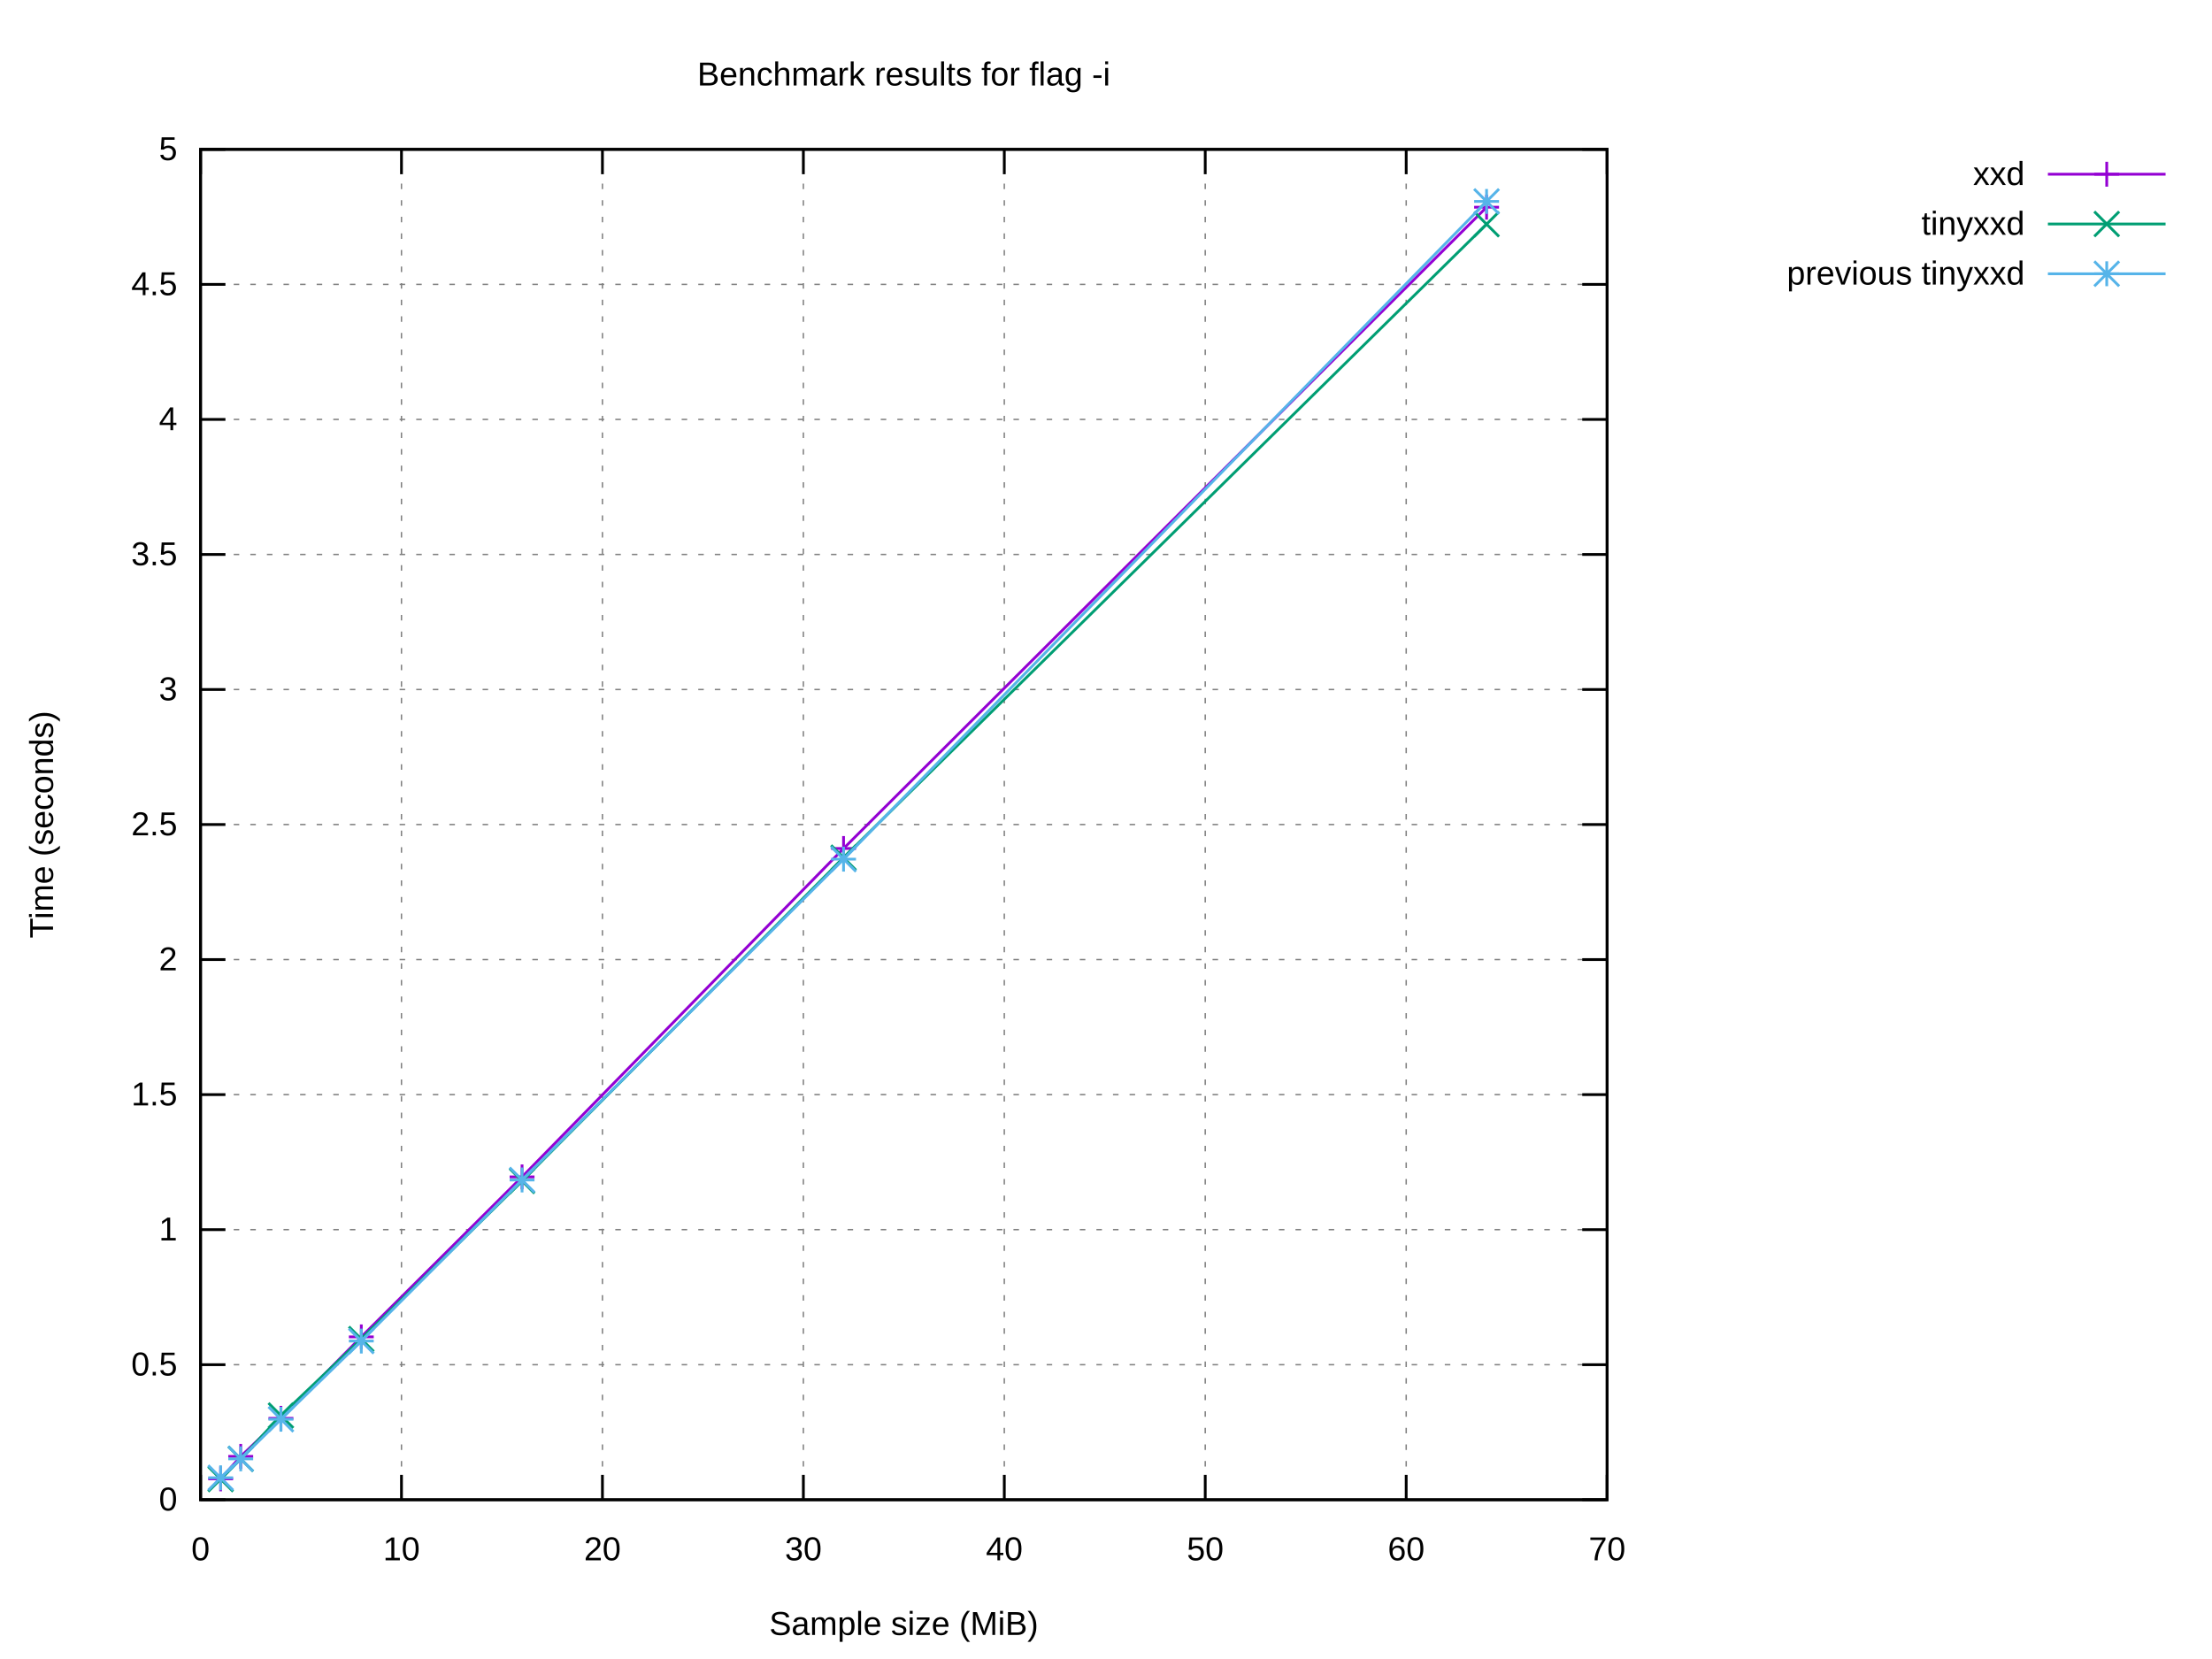
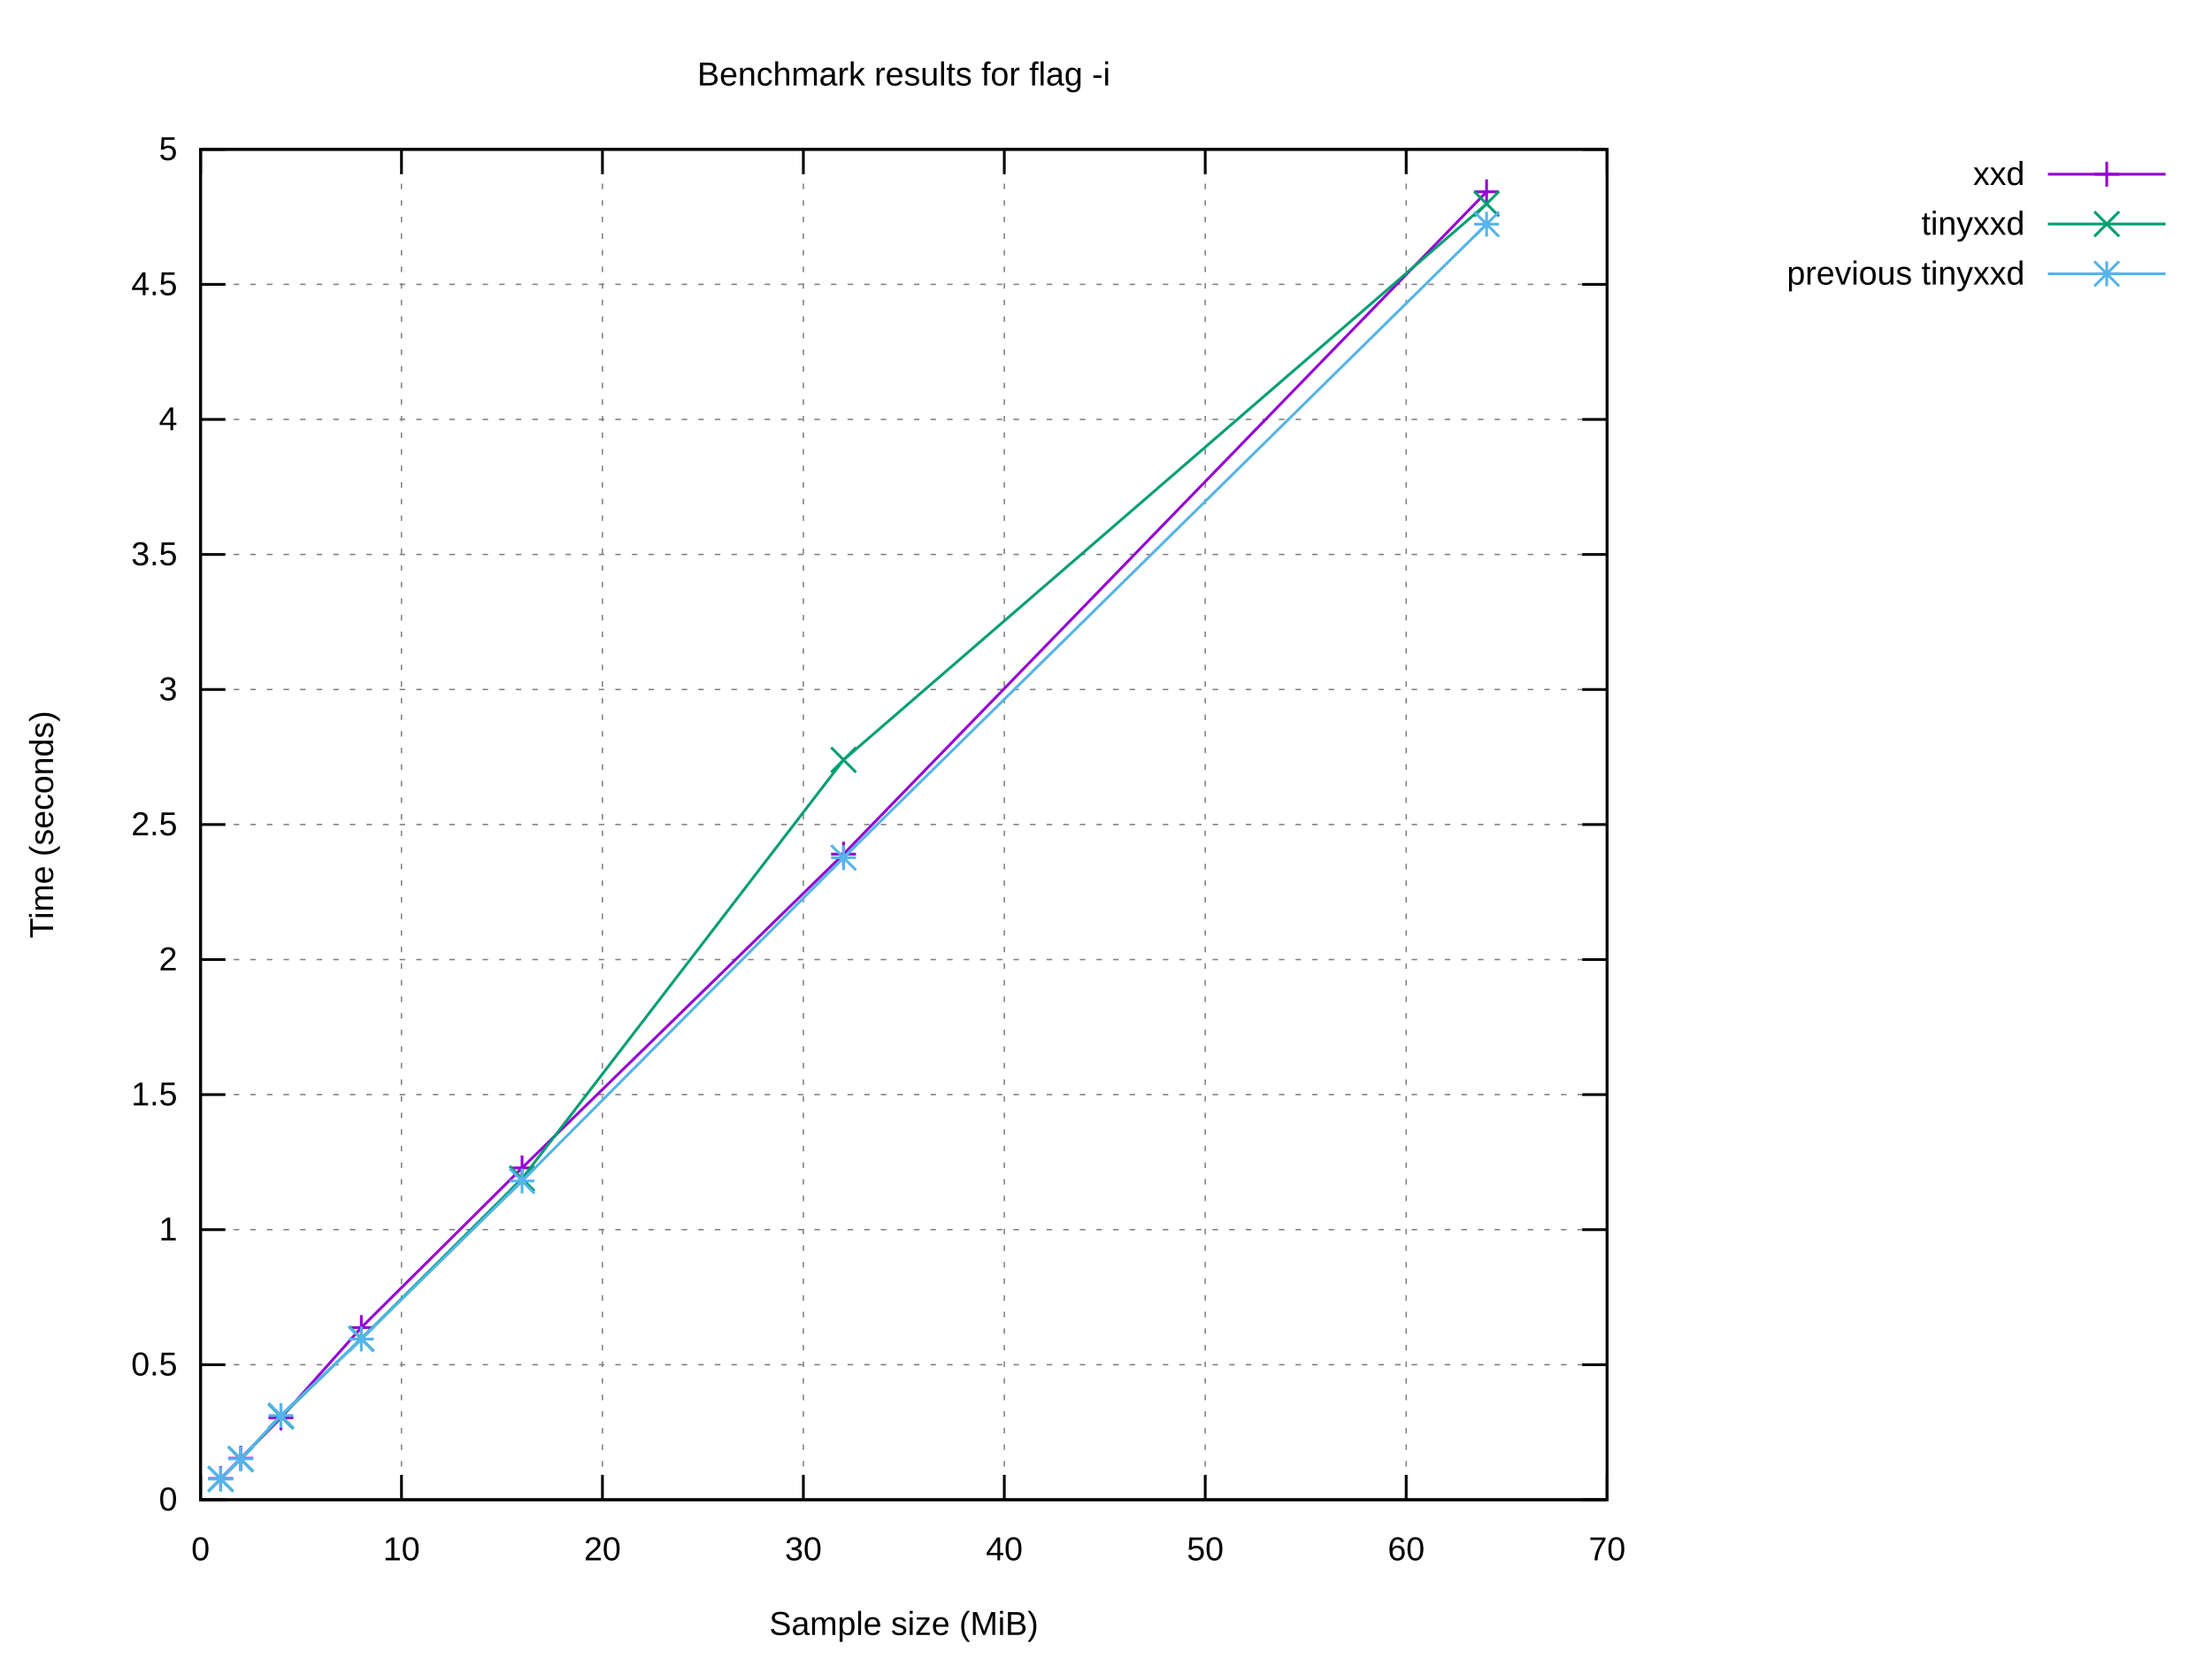
<svg xmlns="http://www.w3.org/2000/svg" xmlns:xlink="http://www.w3.org/1999/xlink" width="800" height="600" viewBox="0 0 800 600">
  <g id="gnuplot_canvas">
    <rect x="0" y="0" width="800" height="600" fill="#ffffff" />
    <defs>
      <circle id="gpDot" r="0.5" stroke-width="0.5" stroke="currentColor" />
      <path id="gpPt0" stroke-width="0.222" stroke="currentColor" d="M-1,0 h2 M0,-1 v2" />
      <path id="gpPt1" stroke-width="0.222" stroke="currentColor" d="M-1,-1 L1,1 M1,-1 L-1,1" />
      <path id="gpPt2" stroke-width="0.222" stroke="currentColor" d="M-1,0 L1,0 M0,-1 L0,1 M-1,-1 L1,1 M-1,1 L1,-1" />
      <rect id="gpPt3" stroke-width="0.222" stroke="currentColor" x="-1" y="-1" width="2" height="2" />
      <rect id="gpPt4" stroke-width="0.222" stroke="currentColor" fill="currentColor" x="-1" y="-1" width="2" height="2" />
      <circle id="gpPt5" stroke-width="0.222" stroke="currentColor" cx="0" cy="0" r="1" />
      <use xlink:href="#gpPt5" id="gpPt6" fill="currentColor" stroke="none" />
      <path id="gpPt7" stroke-width="0.222" stroke="currentColor" d="M0,-1.33 L-1.33,0.67 L1.33,0.67 z" />
      <use xlink:href="#gpPt7" id="gpPt8" fill="currentColor" stroke="none" />
      <use xlink:href="#gpPt7" id="gpPt9" stroke="currentColor" transform="rotate(180)" />
      <use xlink:href="#gpPt9" id="gpPt10" fill="currentColor" stroke="none" />
      <use xlink:href="#gpPt3" id="gpPt11" stroke="currentColor" transform="rotate(45)" />
      <use xlink:href="#gpPt11" id="gpPt12" fill="currentColor" stroke="none" />
      <path id="gpPt13" stroke-width="0.222" stroke="currentColor" d="M0,1.330 L1.265,0.411 L0.782,-1.067 L-0.782,-1.076 L-1.265,0.411 z" />
      <use xlink:href="#gpPt13" id="gpPt14" fill="currentColor" stroke="none" />
      <filter id="textbox" filterUnits="objectBoundingBox" x="0" y="0" height="1" width="1">
        <feFlood flood-color="#FFFFFF" flood-opacity="1" result="bgnd" />
        <feComposite in="SourceGraphic" in2="bgnd" operator="atop" />
      </filter>
      <filter id="greybox" filterUnits="objectBoundingBox" x="0" y="0" height="1" width="1">
        <feFlood flood-color="lightgrey" flood-opacity="1" result="grey" />
        <feComposite in="SourceGraphic" in2="grey" operator="atop" />
      </filter>
    </defs>
    <g fill="none" color="#FFFFFF" stroke="currentColor" stroke-width="1.00" stroke-linecap="butt" stroke-linejoin="miter">
</g>
    <g fill="none" color="black" stroke="currentColor" stroke-width="1.00" stroke-linecap="butt" stroke-linejoin="miter">
</g>
    <g fill="none" color="black" stroke="black" stroke-width="0.50" stroke-linecap="butt" stroke-linejoin="miter">
</g>
    <g fill="none" color="gray" stroke="currentColor" stroke-width="0.50" stroke-linecap="butt" stroke-linejoin="miter">
      <path stroke="gray" stroke-dasharray="2,4" class="gridline" d="M72.53,542.40 L581.24,542.40  " />
    </g>
    <g fill="none" color="gray" stroke="gray" stroke-width="1.00" stroke-linecap="butt" stroke-linejoin="miter">
</g>
    <g fill="none" color="black" stroke="currentColor" stroke-width="1.00" stroke-linecap="butt" stroke-linejoin="miter">
      <path stroke="black" d="M72.53,542.40 L81.53,542.40 M581.24,542.40 L572.24,542.40  " />
      <g transform="translate(64.14,546.30)" stroke="none" fill="black" font-family="Arial" font-size="12.00" text-anchor="end">
        <text>
          <tspan font-family="Arial"> 0</tspan>
        </text>
      </g>
    </g>
    <g fill="none" color="black" stroke="currentColor" stroke-width="1.00" stroke-linecap="butt" stroke-linejoin="miter">
</g>
    <g fill="none" color="black" stroke="black" stroke-width="0.50" stroke-linecap="butt" stroke-linejoin="miter">
</g>
    <g fill="none" color="gray" stroke="currentColor" stroke-width="0.50" stroke-linecap="butt" stroke-linejoin="miter">
      <path stroke="gray" stroke-dasharray="2,4" class="gridline" d="M72.53,493.56 L581.24,493.56  " />
    </g>
    <g fill="none" color="gray" stroke="gray" stroke-width="1.00" stroke-linecap="butt" stroke-linejoin="miter">
</g>
    <g fill="none" color="black" stroke="currentColor" stroke-width="1.00" stroke-linecap="butt" stroke-linejoin="miter">
      <path stroke="black" d="M72.53,493.56 L81.53,493.56 M581.24,493.56 L572.24,493.56  " />
      <g transform="translate(64.14,497.46)" stroke="none" fill="black" font-family="Arial" font-size="12.00" text-anchor="end">
        <text>
          <tspan font-family="Arial"> 0.5</tspan>
        </text>
      </g>
    </g>
    <g fill="none" color="black" stroke="currentColor" stroke-width="1.00" stroke-linecap="butt" stroke-linejoin="miter">
</g>
    <g fill="none" color="black" stroke="black" stroke-width="0.50" stroke-linecap="butt" stroke-linejoin="miter">
</g>
    <g fill="none" color="gray" stroke="currentColor" stroke-width="0.50" stroke-linecap="butt" stroke-linejoin="miter">
      <path stroke="gray" stroke-dasharray="2,4" class="gridline" d="M72.53,444.72 L581.24,444.72  " />
    </g>
    <g fill="none" color="gray" stroke="gray" stroke-width="1.00" stroke-linecap="butt" stroke-linejoin="miter">
</g>
    <g fill="none" color="black" stroke="currentColor" stroke-width="1.00" stroke-linecap="butt" stroke-linejoin="miter">
      <path stroke="black" d="M72.53,444.72 L81.53,444.72 M581.24,444.72 L572.24,444.72  " />
      <g transform="translate(64.14,448.62)" stroke="none" fill="black" font-family="Arial" font-size="12.00" text-anchor="end">
        <text>
          <tspan font-family="Arial"> 1</tspan>
        </text>
      </g>
    </g>
    <g fill="none" color="black" stroke="currentColor" stroke-width="1.00" stroke-linecap="butt" stroke-linejoin="miter">
</g>
    <g fill="none" color="black" stroke="black" stroke-width="0.50" stroke-linecap="butt" stroke-linejoin="miter">
</g>
    <g fill="none" color="gray" stroke="currentColor" stroke-width="0.50" stroke-linecap="butt" stroke-linejoin="miter">
      <path stroke="gray" stroke-dasharray="2,4" class="gridline" d="M72.53,395.88 L581.24,395.88  " />
    </g>
    <g fill="none" color="gray" stroke="gray" stroke-width="1.00" stroke-linecap="butt" stroke-linejoin="miter">
</g>
    <g fill="none" color="black" stroke="currentColor" stroke-width="1.00" stroke-linecap="butt" stroke-linejoin="miter">
      <path stroke="black" d="M72.53,395.88 L81.53,395.88 M581.24,395.88 L572.24,395.88  " />
      <g transform="translate(64.14,399.78)" stroke="none" fill="black" font-family="Arial" font-size="12.00" text-anchor="end">
        <text>
          <tspan font-family="Arial"> 1.5</tspan>
        </text>
      </g>
    </g>
    <g fill="none" color="black" stroke="currentColor" stroke-width="1.00" stroke-linecap="butt" stroke-linejoin="miter">
</g>
    <g fill="none" color="black" stroke="black" stroke-width="0.50" stroke-linecap="butt" stroke-linejoin="miter">
</g>
    <g fill="none" color="gray" stroke="currentColor" stroke-width="0.50" stroke-linecap="butt" stroke-linejoin="miter">
      <path stroke="gray" stroke-dasharray="2,4" class="gridline" d="M72.53,347.04 L581.24,347.04  " />
    </g>
    <g fill="none" color="gray" stroke="gray" stroke-width="1.00" stroke-linecap="butt" stroke-linejoin="miter">
</g>
    <g fill="none" color="black" stroke="currentColor" stroke-width="1.00" stroke-linecap="butt" stroke-linejoin="miter">
      <path stroke="black" d="M72.53,347.04 L81.53,347.04 M581.24,347.04 L572.24,347.04  " />
      <g transform="translate(64.14,350.94)" stroke="none" fill="black" font-family="Arial" font-size="12.00" text-anchor="end">
        <text>
          <tspan font-family="Arial"> 2</tspan>
        </text>
      </g>
    </g>
    <g fill="none" color="black" stroke="currentColor" stroke-width="1.00" stroke-linecap="butt" stroke-linejoin="miter">
</g>
    <g fill="none" color="black" stroke="black" stroke-width="0.50" stroke-linecap="butt" stroke-linejoin="miter">
</g>
    <g fill="none" color="gray" stroke="currentColor" stroke-width="0.50" stroke-linecap="butt" stroke-linejoin="miter">
      <path stroke="gray" stroke-dasharray="2,4" class="gridline" d="M72.53,298.20 L581.24,298.20  " />
    </g>
    <g fill="none" color="gray" stroke="gray" stroke-width="1.00" stroke-linecap="butt" stroke-linejoin="miter">
</g>
    <g fill="none" color="black" stroke="currentColor" stroke-width="1.00" stroke-linecap="butt" stroke-linejoin="miter">
      <path stroke="black" d="M72.53,298.20 L81.53,298.20 M581.24,298.20 L572.24,298.20  " />
      <g transform="translate(64.14,302.10)" stroke="none" fill="black" font-family="Arial" font-size="12.00" text-anchor="end">
        <text>
          <tspan font-family="Arial"> 2.5</tspan>
        </text>
      </g>
    </g>
    <g fill="none" color="black" stroke="currentColor" stroke-width="1.00" stroke-linecap="butt" stroke-linejoin="miter">
</g>
    <g fill="none" color="black" stroke="black" stroke-width="0.50" stroke-linecap="butt" stroke-linejoin="miter">
</g>
    <g fill="none" color="gray" stroke="currentColor" stroke-width="0.50" stroke-linecap="butt" stroke-linejoin="miter">
      <path stroke="gray" stroke-dasharray="2,4" class="gridline" d="M72.53,249.37 L581.24,249.37  " />
    </g>
    <g fill="none" color="gray" stroke="gray" stroke-width="1.00" stroke-linecap="butt" stroke-linejoin="miter">
</g>
    <g fill="none" color="black" stroke="currentColor" stroke-width="1.00" stroke-linecap="butt" stroke-linejoin="miter">
      <path stroke="black" d="M72.53,249.37 L81.53,249.37 M581.24,249.37 L572.24,249.37  " />
      <g transform="translate(64.14,253.27)" stroke="none" fill="black" font-family="Arial" font-size="12.00" text-anchor="end">
        <text>
          <tspan font-family="Arial"> 3</tspan>
        </text>
      </g>
    </g>
    <g fill="none" color="black" stroke="currentColor" stroke-width="1.00" stroke-linecap="butt" stroke-linejoin="miter">
</g>
    <g fill="none" color="black" stroke="black" stroke-width="0.50" stroke-linecap="butt" stroke-linejoin="miter">
</g>
    <g fill="none" color="gray" stroke="currentColor" stroke-width="0.50" stroke-linecap="butt" stroke-linejoin="miter">
      <path stroke="gray" stroke-dasharray="2,4" class="gridline" d="M72.53,200.53 L581.24,200.53  " />
    </g>
    <g fill="none" color="gray" stroke="gray" stroke-width="1.00" stroke-linecap="butt" stroke-linejoin="miter">
</g>
    <g fill="none" color="black" stroke="currentColor" stroke-width="1.00" stroke-linecap="butt" stroke-linejoin="miter">
      <path stroke="black" d="M72.53,200.53 L81.53,200.53 M581.24,200.53 L572.24,200.53  " />
      <g transform="translate(64.14,204.43)" stroke="none" fill="black" font-family="Arial" font-size="12.00" text-anchor="end">
        <text>
          <tspan font-family="Arial"> 3.5</tspan>
        </text>
      </g>
    </g>
    <g fill="none" color="black" stroke="currentColor" stroke-width="1.00" stroke-linecap="butt" stroke-linejoin="miter">
</g>
    <g fill="none" color="black" stroke="black" stroke-width="0.50" stroke-linecap="butt" stroke-linejoin="miter">
</g>
    <g fill="none" color="gray" stroke="currentColor" stroke-width="0.50" stroke-linecap="butt" stroke-linejoin="miter">
      <path stroke="gray" stroke-dasharray="2,4" class="gridline" d="M72.53,151.69 L581.24,151.69  " />
    </g>
    <g fill="none" color="gray" stroke="gray" stroke-width="1.00" stroke-linecap="butt" stroke-linejoin="miter">
</g>
    <g fill="none" color="black" stroke="currentColor" stroke-width="1.00" stroke-linecap="butt" stroke-linejoin="miter">
      <path stroke="black" d="M72.53,151.69 L81.53,151.69 M581.24,151.69 L572.24,151.69  " />
      <g transform="translate(64.14,155.59)" stroke="none" fill="black" font-family="Arial" font-size="12.00" text-anchor="end">
        <text>
          <tspan font-family="Arial"> 4</tspan>
        </text>
      </g>
    </g>
    <g fill="none" color="black" stroke="currentColor" stroke-width="1.00" stroke-linecap="butt" stroke-linejoin="miter">
</g>
    <g fill="none" color="black" stroke="black" stroke-width="0.50" stroke-linecap="butt" stroke-linejoin="miter">
</g>
    <g fill="none" color="gray" stroke="currentColor" stroke-width="0.50" stroke-linecap="butt" stroke-linejoin="miter">
      <path stroke="gray" stroke-dasharray="2,4" class="gridline" d="M72.53,102.85 L581.24,102.85  " />
    </g>
    <g fill="none" color="gray" stroke="gray" stroke-width="1.00" stroke-linecap="butt" stroke-linejoin="miter">
</g>
    <g fill="none" color="black" stroke="currentColor" stroke-width="1.00" stroke-linecap="butt" stroke-linejoin="miter">
      <path stroke="black" d="M72.53,102.85 L81.53,102.85 M581.24,102.85 L572.24,102.85  " />
      <g transform="translate(64.14,106.75)" stroke="none" fill="black" font-family="Arial" font-size="12.00" text-anchor="end">
        <text>
          <tspan font-family="Arial"> 4.5</tspan>
        </text>
      </g>
    </g>
    <g fill="none" color="black" stroke="currentColor" stroke-width="1.00" stroke-linecap="butt" stroke-linejoin="miter">
</g>
    <g fill="none" color="black" stroke="black" stroke-width="0.50" stroke-linecap="butt" stroke-linejoin="miter">
</g>
    <g fill="none" color="gray" stroke="currentColor" stroke-width="0.50" stroke-linecap="butt" stroke-linejoin="miter">
      <path stroke="gray" stroke-dasharray="2,4" class="gridline" d="M72.53,54.01 L581.24,54.01  " />
    </g>
    <g fill="none" color="gray" stroke="gray" stroke-width="1.00" stroke-linecap="butt" stroke-linejoin="miter">
</g>
    <g fill="none" color="black" stroke="currentColor" stroke-width="1.00" stroke-linecap="butt" stroke-linejoin="miter">
      <path stroke="black" d="M72.53,54.01 L81.53,54.01 M581.24,54.01 L572.24,54.01  " />
      <g transform="translate(64.14,57.91)" stroke="none" fill="black" font-family="Arial" font-size="12.00" text-anchor="end">
        <text>
          <tspan font-family="Arial"> 5</tspan>
        </text>
      </g>
    </g>
    <g fill="none" color="black" stroke="currentColor" stroke-width="1.00" stroke-linecap="butt" stroke-linejoin="miter">
</g>
    <g fill="none" color="black" stroke="black" stroke-width="0.50" stroke-linecap="butt" stroke-linejoin="miter">
</g>
    <g fill="none" color="gray" stroke="currentColor" stroke-width="0.50" stroke-linecap="butt" stroke-linejoin="miter">
      <path stroke="gray" stroke-dasharray="2,4" class="gridline" d="M72.53,542.40 L72.53,54.01  " />
    </g>
    <g fill="none" color="gray" stroke="gray" stroke-width="1.00" stroke-linecap="butt" stroke-linejoin="miter">
</g>
    <g fill="none" color="black" stroke="currentColor" stroke-width="1.00" stroke-linecap="butt" stroke-linejoin="miter">
      <path stroke="black" d="M72.53,542.40 L72.53,533.40 M72.53,54.01 L72.53,63.01  " />
      <g transform="translate(72.53,564.30)" stroke="none" fill="black" font-family="Arial" font-size="12.00" text-anchor="middle">
        <text>
          <tspan font-family="Arial"> 0</tspan>
        </text>
      </g>
    </g>
    <g fill="none" color="black" stroke="currentColor" stroke-width="1.00" stroke-linecap="butt" stroke-linejoin="miter">
</g>
    <g fill="none" color="black" stroke="black" stroke-width="0.50" stroke-linecap="butt" stroke-linejoin="miter">
</g>
    <g fill="none" color="gray" stroke="currentColor" stroke-width="0.50" stroke-linecap="butt" stroke-linejoin="miter">
      <path stroke="gray" stroke-dasharray="2,4" class="gridline" d="M145.20,542.40 L145.20,54.01  " />
    </g>
    <g fill="none" color="gray" stroke="gray" stroke-width="1.00" stroke-linecap="butt" stroke-linejoin="miter">
</g>
    <g fill="none" color="black" stroke="currentColor" stroke-width="1.00" stroke-linecap="butt" stroke-linejoin="miter">
      <path stroke="black" d="M145.20,542.40 L145.20,533.40 M145.20,54.01 L145.20,63.01  " />
      <g transform="translate(145.20,564.30)" stroke="none" fill="black" font-family="Arial" font-size="12.00" text-anchor="middle">
        <text>
          <tspan font-family="Arial"> 10</tspan>
        </text>
      </g>
    </g>
    <g fill="none" color="black" stroke="currentColor" stroke-width="1.00" stroke-linecap="butt" stroke-linejoin="miter">
</g>
    <g fill="none" color="black" stroke="black" stroke-width="0.50" stroke-linecap="butt" stroke-linejoin="miter">
</g>
    <g fill="none" color="gray" stroke="currentColor" stroke-width="0.50" stroke-linecap="butt" stroke-linejoin="miter">
      <path stroke="gray" stroke-dasharray="2,4" class="gridline" d="M217.88,542.40 L217.88,54.01  " />
    </g>
    <g fill="none" color="gray" stroke="gray" stroke-width="1.00" stroke-linecap="butt" stroke-linejoin="miter">
</g>
    <g fill="none" color="black" stroke="currentColor" stroke-width="1.00" stroke-linecap="butt" stroke-linejoin="miter">
      <path stroke="black" d="M217.88,542.40 L217.88,533.40 M217.88,54.01 L217.88,63.01  " />
      <g transform="translate(217.88,564.30)" stroke="none" fill="black" font-family="Arial" font-size="12.00" text-anchor="middle">
        <text>
          <tspan font-family="Arial"> 20</tspan>
        </text>
      </g>
    </g>
    <g fill="none" color="black" stroke="currentColor" stroke-width="1.00" stroke-linecap="butt" stroke-linejoin="miter">
</g>
    <g fill="none" color="black" stroke="black" stroke-width="0.50" stroke-linecap="butt" stroke-linejoin="miter">
</g>
    <g fill="none" color="gray" stroke="currentColor" stroke-width="0.50" stroke-linecap="butt" stroke-linejoin="miter">
      <path stroke="gray" stroke-dasharray="2,4" class="gridline" d="M290.55,542.40 L290.55,54.01  " />
    </g>
    <g fill="none" color="gray" stroke="gray" stroke-width="1.00" stroke-linecap="butt" stroke-linejoin="miter">
</g>
    <g fill="none" color="black" stroke="currentColor" stroke-width="1.00" stroke-linecap="butt" stroke-linejoin="miter">
      <path stroke="black" d="M290.55,542.40 L290.55,533.40 M290.55,54.01 L290.55,63.01  " />
      <g transform="translate(290.55,564.30)" stroke="none" fill="black" font-family="Arial" font-size="12.00" text-anchor="middle">
        <text>
          <tspan font-family="Arial"> 30</tspan>
        </text>
      </g>
    </g>
    <g fill="none" color="black" stroke="currentColor" stroke-width="1.00" stroke-linecap="butt" stroke-linejoin="miter">
</g>
    <g fill="none" color="black" stroke="black" stroke-width="0.50" stroke-linecap="butt" stroke-linejoin="miter">
</g>
    <g fill="none" color="gray" stroke="currentColor" stroke-width="0.50" stroke-linecap="butt" stroke-linejoin="miter">
      <path stroke="gray" stroke-dasharray="2,4" class="gridline" d="M363.22,542.40 L363.22,54.01  " />
    </g>
    <g fill="none" color="gray" stroke="gray" stroke-width="1.00" stroke-linecap="butt" stroke-linejoin="miter">
</g>
    <g fill="none" color="black" stroke="currentColor" stroke-width="1.00" stroke-linecap="butt" stroke-linejoin="miter">
      <path stroke="black" d="M363.22,542.40 L363.22,533.40 M363.22,54.01 L363.22,63.01  " />
      <g transform="translate(363.22,564.30)" stroke="none" fill="black" font-family="Arial" font-size="12.00" text-anchor="middle">
        <text>
          <tspan font-family="Arial"> 40</tspan>
        </text>
      </g>
    </g>
    <g fill="none" color="black" stroke="currentColor" stroke-width="1.00" stroke-linecap="butt" stroke-linejoin="miter">
</g>
    <g fill="none" color="black" stroke="black" stroke-width="0.50" stroke-linecap="butt" stroke-linejoin="miter">
</g>
    <g fill="none" color="gray" stroke="currentColor" stroke-width="0.50" stroke-linecap="butt" stroke-linejoin="miter">
      <path stroke="gray" stroke-dasharray="2,4" class="gridline" d="M435.89,542.40 L435.89,54.01  " />
    </g>
    <g fill="none" color="gray" stroke="gray" stroke-width="1.00" stroke-linecap="butt" stroke-linejoin="miter">
</g>
    <g fill="none" color="black" stroke="currentColor" stroke-width="1.00" stroke-linecap="butt" stroke-linejoin="miter">
      <path stroke="black" d="M435.89,542.40 L435.89,533.40 M435.89,54.01 L435.89,63.01  " />
      <g transform="translate(435.89,564.30)" stroke="none" fill="black" font-family="Arial" font-size="12.00" text-anchor="middle">
        <text>
          <tspan font-family="Arial"> 50</tspan>
        </text>
      </g>
    </g>
    <g fill="none" color="black" stroke="currentColor" stroke-width="1.00" stroke-linecap="butt" stroke-linejoin="miter">
</g>
    <g fill="none" color="black" stroke="black" stroke-width="0.50" stroke-linecap="butt" stroke-linejoin="miter">
</g>
    <g fill="none" color="gray" stroke="currentColor" stroke-width="0.50" stroke-linecap="butt" stroke-linejoin="miter">
      <path stroke="gray" stroke-dasharray="2,4" class="gridline" d="M508.57,542.40 L508.57,54.01  " />
    </g>
    <g fill="none" color="gray" stroke="gray" stroke-width="1.00" stroke-linecap="butt" stroke-linejoin="miter">
</g>
    <g fill="none" color="black" stroke="currentColor" stroke-width="1.00" stroke-linecap="butt" stroke-linejoin="miter">
      <path stroke="black" d="M508.57,542.40 L508.57,533.40 M508.57,54.01 L508.57,63.01  " />
      <g transform="translate(508.57,564.30)" stroke="none" fill="black" font-family="Arial" font-size="12.00" text-anchor="middle">
        <text>
          <tspan font-family="Arial"> 60</tspan>
        </text>
      </g>
    </g>
    <g fill="none" color="black" stroke="currentColor" stroke-width="1.00" stroke-linecap="butt" stroke-linejoin="miter">
</g>
    <g fill="none" color="black" stroke="black" stroke-width="0.50" stroke-linecap="butt" stroke-linejoin="miter">
</g>
    <g fill="none" color="gray" stroke="currentColor" stroke-width="0.50" stroke-linecap="butt" stroke-linejoin="miter">
      <path stroke="gray" stroke-dasharray="2,4" class="gridline" d="M581.24,542.40 L581.24,54.01  " />
    </g>
    <g fill="none" color="gray" stroke="gray" stroke-width="1.00" stroke-linecap="butt" stroke-linejoin="miter">
</g>
    <g fill="none" color="black" stroke="currentColor" stroke-width="1.00" stroke-linecap="butt" stroke-linejoin="miter">
      <path stroke="black" d="M581.24,542.40 L581.24,533.40 M581.24,54.01 L581.24,63.01  " />
      <g transform="translate(581.24,564.30)" stroke="none" fill="black" font-family="Arial" font-size="12.00" text-anchor="middle">
        <text>
          <tspan font-family="Arial"> 70</tspan>
        </text>
      </g>
    </g>
    <g fill="none" color="black" stroke="currentColor" stroke-width="1.00" stroke-linecap="butt" stroke-linejoin="miter">
</g>
    <g fill="none" color="black" stroke="currentColor" stroke-width="1.00" stroke-linecap="butt" stroke-linejoin="miter">
      <path stroke="black" d="M72.53,54.01 L72.53,542.40 L581.24,542.40 L581.24,54.01 L72.53,54.01 Z  " />
    </g>
    <g fill="none" color="black" stroke="currentColor" stroke-width="1.00" stroke-linecap="butt" stroke-linejoin="miter">
</g>
    <g id="gnuplot_plot_1">
      <g fill="none" color="black" stroke="currentColor" stroke-width="1.00" stroke-linecap="butt" stroke-linejoin="miter">
        <g transform="translate(732.26,66.91)" stroke="none" fill="black" font-family="Arial" font-size="12.00" text-anchor="end">
          <text>
            <tspan font-family="Arial">xxd</tspan>
          </text>
        </g>
      </g>
      <g fill="none" color="black" stroke="currentColor" stroke-width="1.00" stroke-linecap="butt" stroke-linejoin="miter">
-         <path stroke="rgb(148,   0, 211)" d="M740.65,63.01 L783.21,63.01 M537.64,74.94 L305.08,306.87 L188.81,425.64 L130.67,483.50 L101.60,512.96 L87.06,526.72   L79.80,534.85  " />
-         <use xlink:href="#gpPt0" transform="translate(537.64,74.94) scale(4.50)" color="rgb(148,   0, 211)" />
-         <use xlink:href="#gpPt0" transform="translate(305.08,306.87) scale(4.50)" color="rgb(148,   0, 211)" />
-         <use xlink:href="#gpPt0" transform="translate(188.81,425.64) scale(4.50)" color="rgb(148,   0, 211)" />
-         <use xlink:href="#gpPt0" transform="translate(130.67,483.50) scale(4.50)" color="rgb(148,   0, 211)" />
-         <use xlink:href="#gpPt0" transform="translate(101.60,512.96) scale(4.50)" color="rgb(148,   0, 211)" />
-         <use xlink:href="#gpPt0" transform="translate(87.06,526.72) scale(4.50)" color="rgb(148,   0, 211)" />
-         <use xlink:href="#gpPt0" transform="translate(79.80,534.85) scale(4.50)" color="rgb(148,   0, 211)" />
+         <path stroke="rgb(148,   0, 211)" d="M740.65,63.01 L783.21,63.01 M537.64,69.36 L305.08,308.91 L188.81,422.39 L130.67,480.13 L101.60,512.79 L87.06,527.41   L79.80,534.74  " />
+         <use xlink:href="#gpPt0" transform="translate(537.64,69.36) scale(4.50)" color="rgb(148,   0, 211)" />
+         <use xlink:href="#gpPt0" transform="translate(305.08,308.91) scale(4.50)" color="rgb(148,   0, 211)" />
+         <use xlink:href="#gpPt0" transform="translate(188.81,422.39) scale(4.50)" color="rgb(148,   0, 211)" />
+         <use xlink:href="#gpPt0" transform="translate(130.67,480.13) scale(4.50)" color="rgb(148,   0, 211)" />
+         <use xlink:href="#gpPt0" transform="translate(101.60,512.79) scale(4.50)" color="rgb(148,   0, 211)" />
+         <use xlink:href="#gpPt0" transform="translate(87.06,527.41) scale(4.50)" color="rgb(148,   0, 211)" />
+         <use xlink:href="#gpPt0" transform="translate(79.80,534.74) scale(4.50)" color="rgb(148,   0, 211)" />
        <use xlink:href="#gpPt0" transform="translate(761.93,63.01) scale(4.50)" color="rgb(148,   0, 211)" />
      </g>
    </g>
    <g id="gnuplot_plot_2">
      <g fill="none" color="black" stroke="currentColor" stroke-width="1.00" stroke-linecap="butt" stroke-linejoin="miter">
        <g transform="translate(732.26,84.91)" stroke="none" fill="black" font-family="Arial" font-size="12.00" text-anchor="end">
          <text>
            <tspan font-family="Arial">tinyxxd</tspan>
          </text>
        </g>
      </g>
      <g fill="none" color="black" stroke="currentColor" stroke-width="1.00" stroke-linecap="butt" stroke-linejoin="miter">
-         <path stroke="rgb(  0, 158, 115)" d="M740.65,81.01 L783.21,81.01 M537.64,81.08 L305.08,310.19 L188.81,427.12 L130.67,484.29 L101.60,511.94 L87.06,527.63   L79.80,534.94  " />
-         <use xlink:href="#gpPt1" transform="translate(537.64,81.08) scale(4.50)" color="rgb(  0, 158, 115)" />
-         <use xlink:href="#gpPt1" transform="translate(305.08,310.19) scale(4.50)" color="rgb(  0, 158, 115)" />
-         <use xlink:href="#gpPt1" transform="translate(188.81,427.12) scale(4.50)" color="rgb(  0, 158, 115)" />
-         <use xlink:href="#gpPt1" transform="translate(130.67,484.29) scale(4.50)" color="rgb(  0, 158, 115)" />
-         <use xlink:href="#gpPt1" transform="translate(101.60,511.94) scale(4.50)" color="rgb(  0, 158, 115)" />
-         <use xlink:href="#gpPt1" transform="translate(87.06,527.63) scale(4.50)" color="rgb(  0, 158, 115)" />
-         <use xlink:href="#gpPt1" transform="translate(79.80,534.94) scale(4.50)" color="rgb(  0, 158, 115)" />
+         <path stroke="rgb(  0, 158, 115)" d="M740.65,81.01 L783.21,81.01 M537.64,73.72 L305.08,274.83 L188.81,426.27 L130.67,484.16 L101.60,512.26 L87.06,527.71   L79.80,534.89  " />
+         <use xlink:href="#gpPt1" transform="translate(537.64,73.72) scale(4.50)" color="rgb(  0, 158, 115)" />
+         <use xlink:href="#gpPt1" transform="translate(305.08,274.83) scale(4.50)" color="rgb(  0, 158, 115)" />
+         <use xlink:href="#gpPt1" transform="translate(188.81,426.27) scale(4.50)" color="rgb(  0, 158, 115)" />
+         <use xlink:href="#gpPt1" transform="translate(130.67,484.16) scale(4.50)" color="rgb(  0, 158, 115)" />
+         <use xlink:href="#gpPt1" transform="translate(101.60,512.26) scale(4.50)" color="rgb(  0, 158, 115)" />
+         <use xlink:href="#gpPt1" transform="translate(87.06,527.71) scale(4.50)" color="rgb(  0, 158, 115)" />
+         <use xlink:href="#gpPt1" transform="translate(79.80,534.89) scale(4.50)" color="rgb(  0, 158, 115)" />
        <use xlink:href="#gpPt1" transform="translate(761.93,81.01) scale(4.50)" color="rgb(  0, 158, 115)" />
      </g>
    </g>
    <g id="gnuplot_plot_3">
      <g fill="none" color="black" stroke="currentColor" stroke-width="1.00" stroke-linecap="butt" stroke-linejoin="miter">
        <g transform="translate(732.26,102.91)" stroke="none" fill="black" font-family="Arial" font-size="12.00" text-anchor="end">
          <text>
            <tspan font-family="Arial">previous tinyxxd</tspan>
          </text>
        </g>
      </g>
      <g fill="none" color="black" stroke="currentColor" stroke-width="1.00" stroke-linecap="butt" stroke-linejoin="miter">
-         <path stroke="rgb( 86, 180, 233)" d="M740.65,99.01 L783.21,99.01 M537.64,72.85 L305.08,310.72 L188.81,426.76 L130.67,485.01 L101.60,513.29 L87.06,527.62   L79.80,534.46  " />
-         <use xlink:href="#gpPt2" transform="translate(537.64,72.85) scale(4.50)" color="rgb( 86, 180, 233)" />
-         <use xlink:href="#gpPt2" transform="translate(305.08,310.72) scale(4.50)" color="rgb( 86, 180, 233)" />
-         <use xlink:href="#gpPt2" transform="translate(188.81,426.76) scale(4.50)" color="rgb( 86, 180, 233)" />
-         <use xlink:href="#gpPt2" transform="translate(130.67,485.01) scale(4.50)" color="rgb( 86, 180, 233)" />
-         <use xlink:href="#gpPt2" transform="translate(101.60,513.29) scale(4.50)" color="rgb( 86, 180, 233)" />
-         <use xlink:href="#gpPt2" transform="translate(87.06,527.62) scale(4.50)" color="rgb( 86, 180, 233)" />
-         <use xlink:href="#gpPt2" transform="translate(79.80,534.46) scale(4.50)" color="rgb( 86, 180, 233)" />
+         <path stroke="rgb( 86, 180, 233)" d="M740.65,99.01 L783.21,99.01 M537.64,81.08 L305.08,310.19 L188.81,427.12 L130.67,484.29 L101.60,511.94 L87.06,527.63   L79.80,534.94  " />
+         <use xlink:href="#gpPt2" transform="translate(537.64,81.08) scale(4.50)" color="rgb( 86, 180, 233)" />
+         <use xlink:href="#gpPt2" transform="translate(305.08,310.19) scale(4.50)" color="rgb( 86, 180, 233)" />
+         <use xlink:href="#gpPt2" transform="translate(188.81,427.12) scale(4.50)" color="rgb( 86, 180, 233)" />
+         <use xlink:href="#gpPt2" transform="translate(130.67,484.29) scale(4.50)" color="rgb( 86, 180, 233)" />
+         <use xlink:href="#gpPt2" transform="translate(101.60,511.94) scale(4.50)" color="rgb( 86, 180, 233)" />
+         <use xlink:href="#gpPt2" transform="translate(87.06,527.63) scale(4.50)" color="rgb( 86, 180, 233)" />
+         <use xlink:href="#gpPt2" transform="translate(79.80,534.94) scale(4.50)" color="rgb( 86, 180, 233)" />
        <use xlink:href="#gpPt2" transform="translate(761.93,99.01) scale(4.50)" color="rgb( 86, 180, 233)" />
      </g>
    </g>
    <g fill="none" color="#FFFFFF" stroke="rgb( 86, 180, 233)" stroke-width="2.00" stroke-linecap="butt" stroke-linejoin="miter">
</g>
    <g fill="none" color="black" stroke="currentColor" stroke-width="2.00" stroke-linecap="butt" stroke-linejoin="miter">
</g>
    <g fill="none" color="black" stroke="black" stroke-width="1.00" stroke-linecap="butt" stroke-linejoin="miter">
</g>
    <g fill="none" color="black" stroke="currentColor" stroke-width="1.00" stroke-linecap="butt" stroke-linejoin="miter">
      <path stroke="black" d="M72.53,54.01 L72.53,542.40 L581.24,542.40 L581.24,54.01 L72.53,54.01 Z  " />
      <g transform="translate(19.18,298.21) rotate(270.00)" stroke="none" fill="black" font-family="Arial" font-size="12.00" text-anchor="middle">
        <text>
          <tspan font-family="Arial">Time (seconds)</tspan>
        </text>
      </g>
    </g>
    <g fill="none" color="black" stroke="currentColor" stroke-width="1.00" stroke-linecap="butt" stroke-linejoin="miter">
      <g transform="translate(326.88,591.30)" stroke="none" fill="black" font-family="Arial" font-size="12.00" text-anchor="middle">
        <text>
          <tspan font-family="Arial">Sample size (MiB)</tspan>
        </text>
      </g>
    </g>
    <g fill="none" color="black" stroke="currentColor" stroke-width="1.00" stroke-linecap="butt" stroke-linejoin="miter">
</g>
    <g fill="none" color="black" stroke="currentColor" stroke-width="1.00" stroke-linecap="butt" stroke-linejoin="miter">
      <g transform="translate(326.88,30.91)" stroke="none" fill="black" font-family="Arial" font-size="12.00" text-anchor="middle">
        <text>
          <tspan font-family="Arial">Benchmark results for flag -i</tspan>
        </text>
      </g>
    </g>
    <g fill="none" color="black" stroke="currentColor" stroke-width="1.00" stroke-linecap="butt" stroke-linejoin="miter">
</g>
  </g>
</svg>
